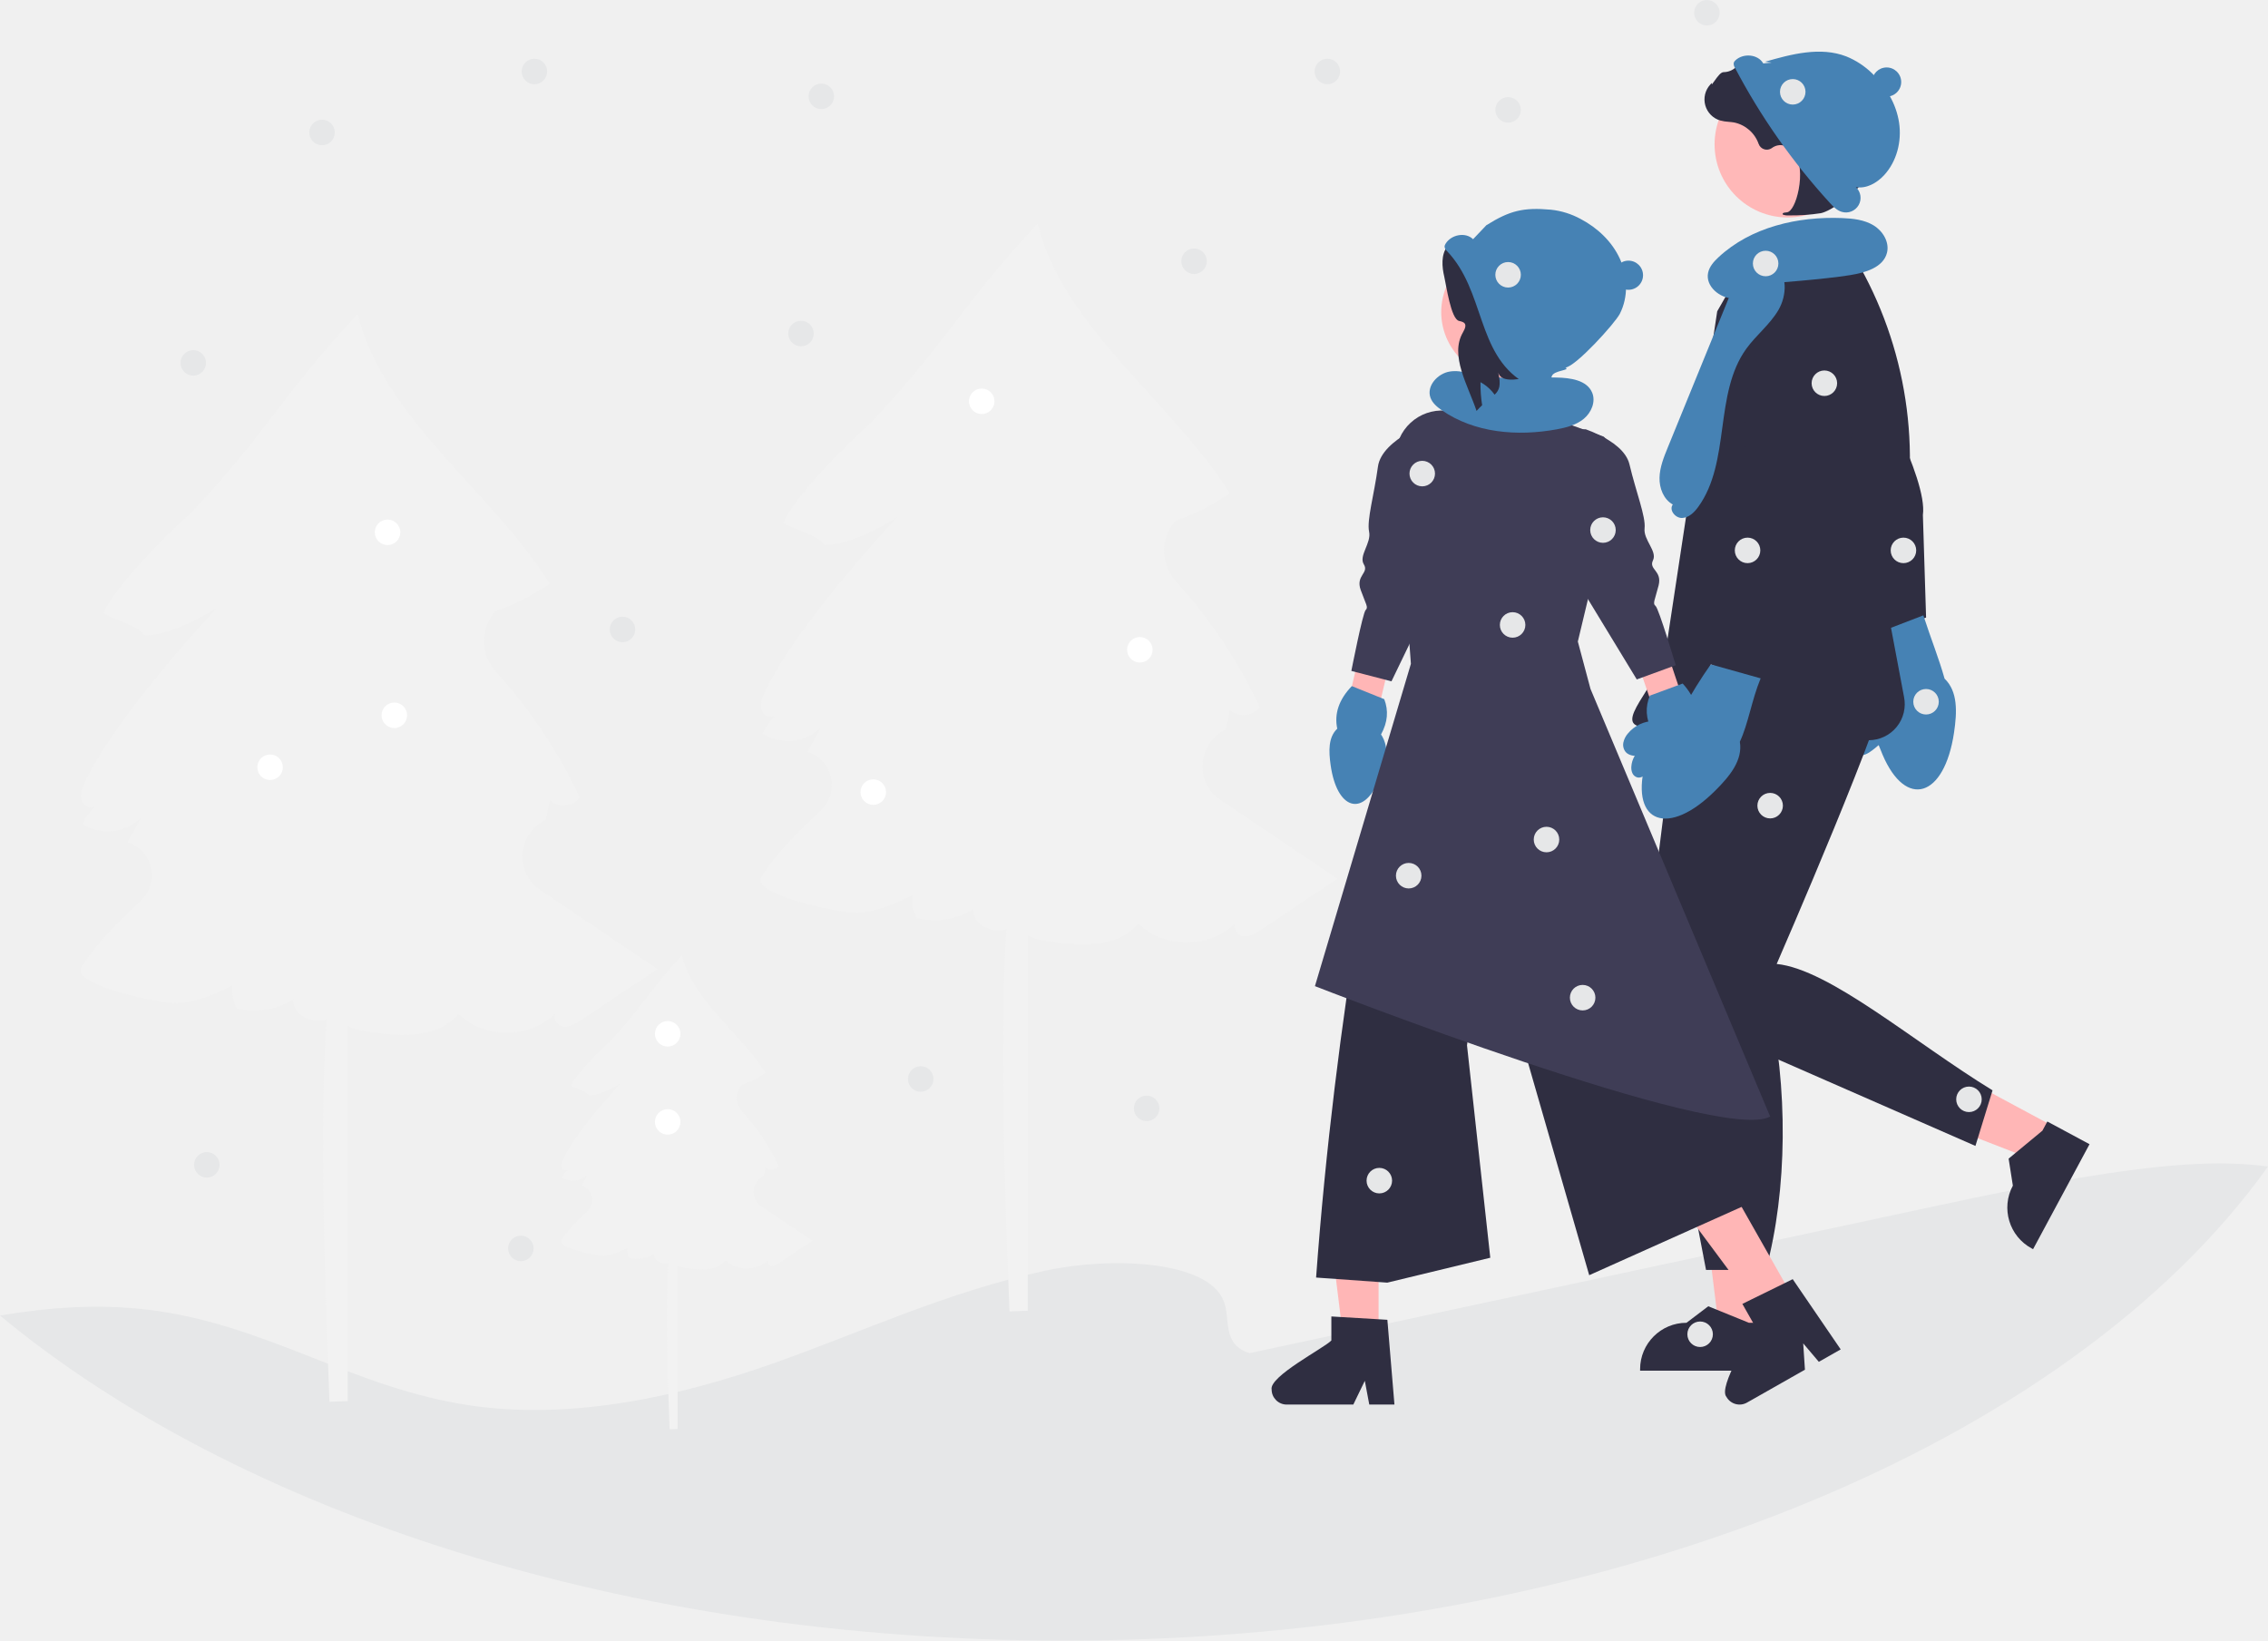
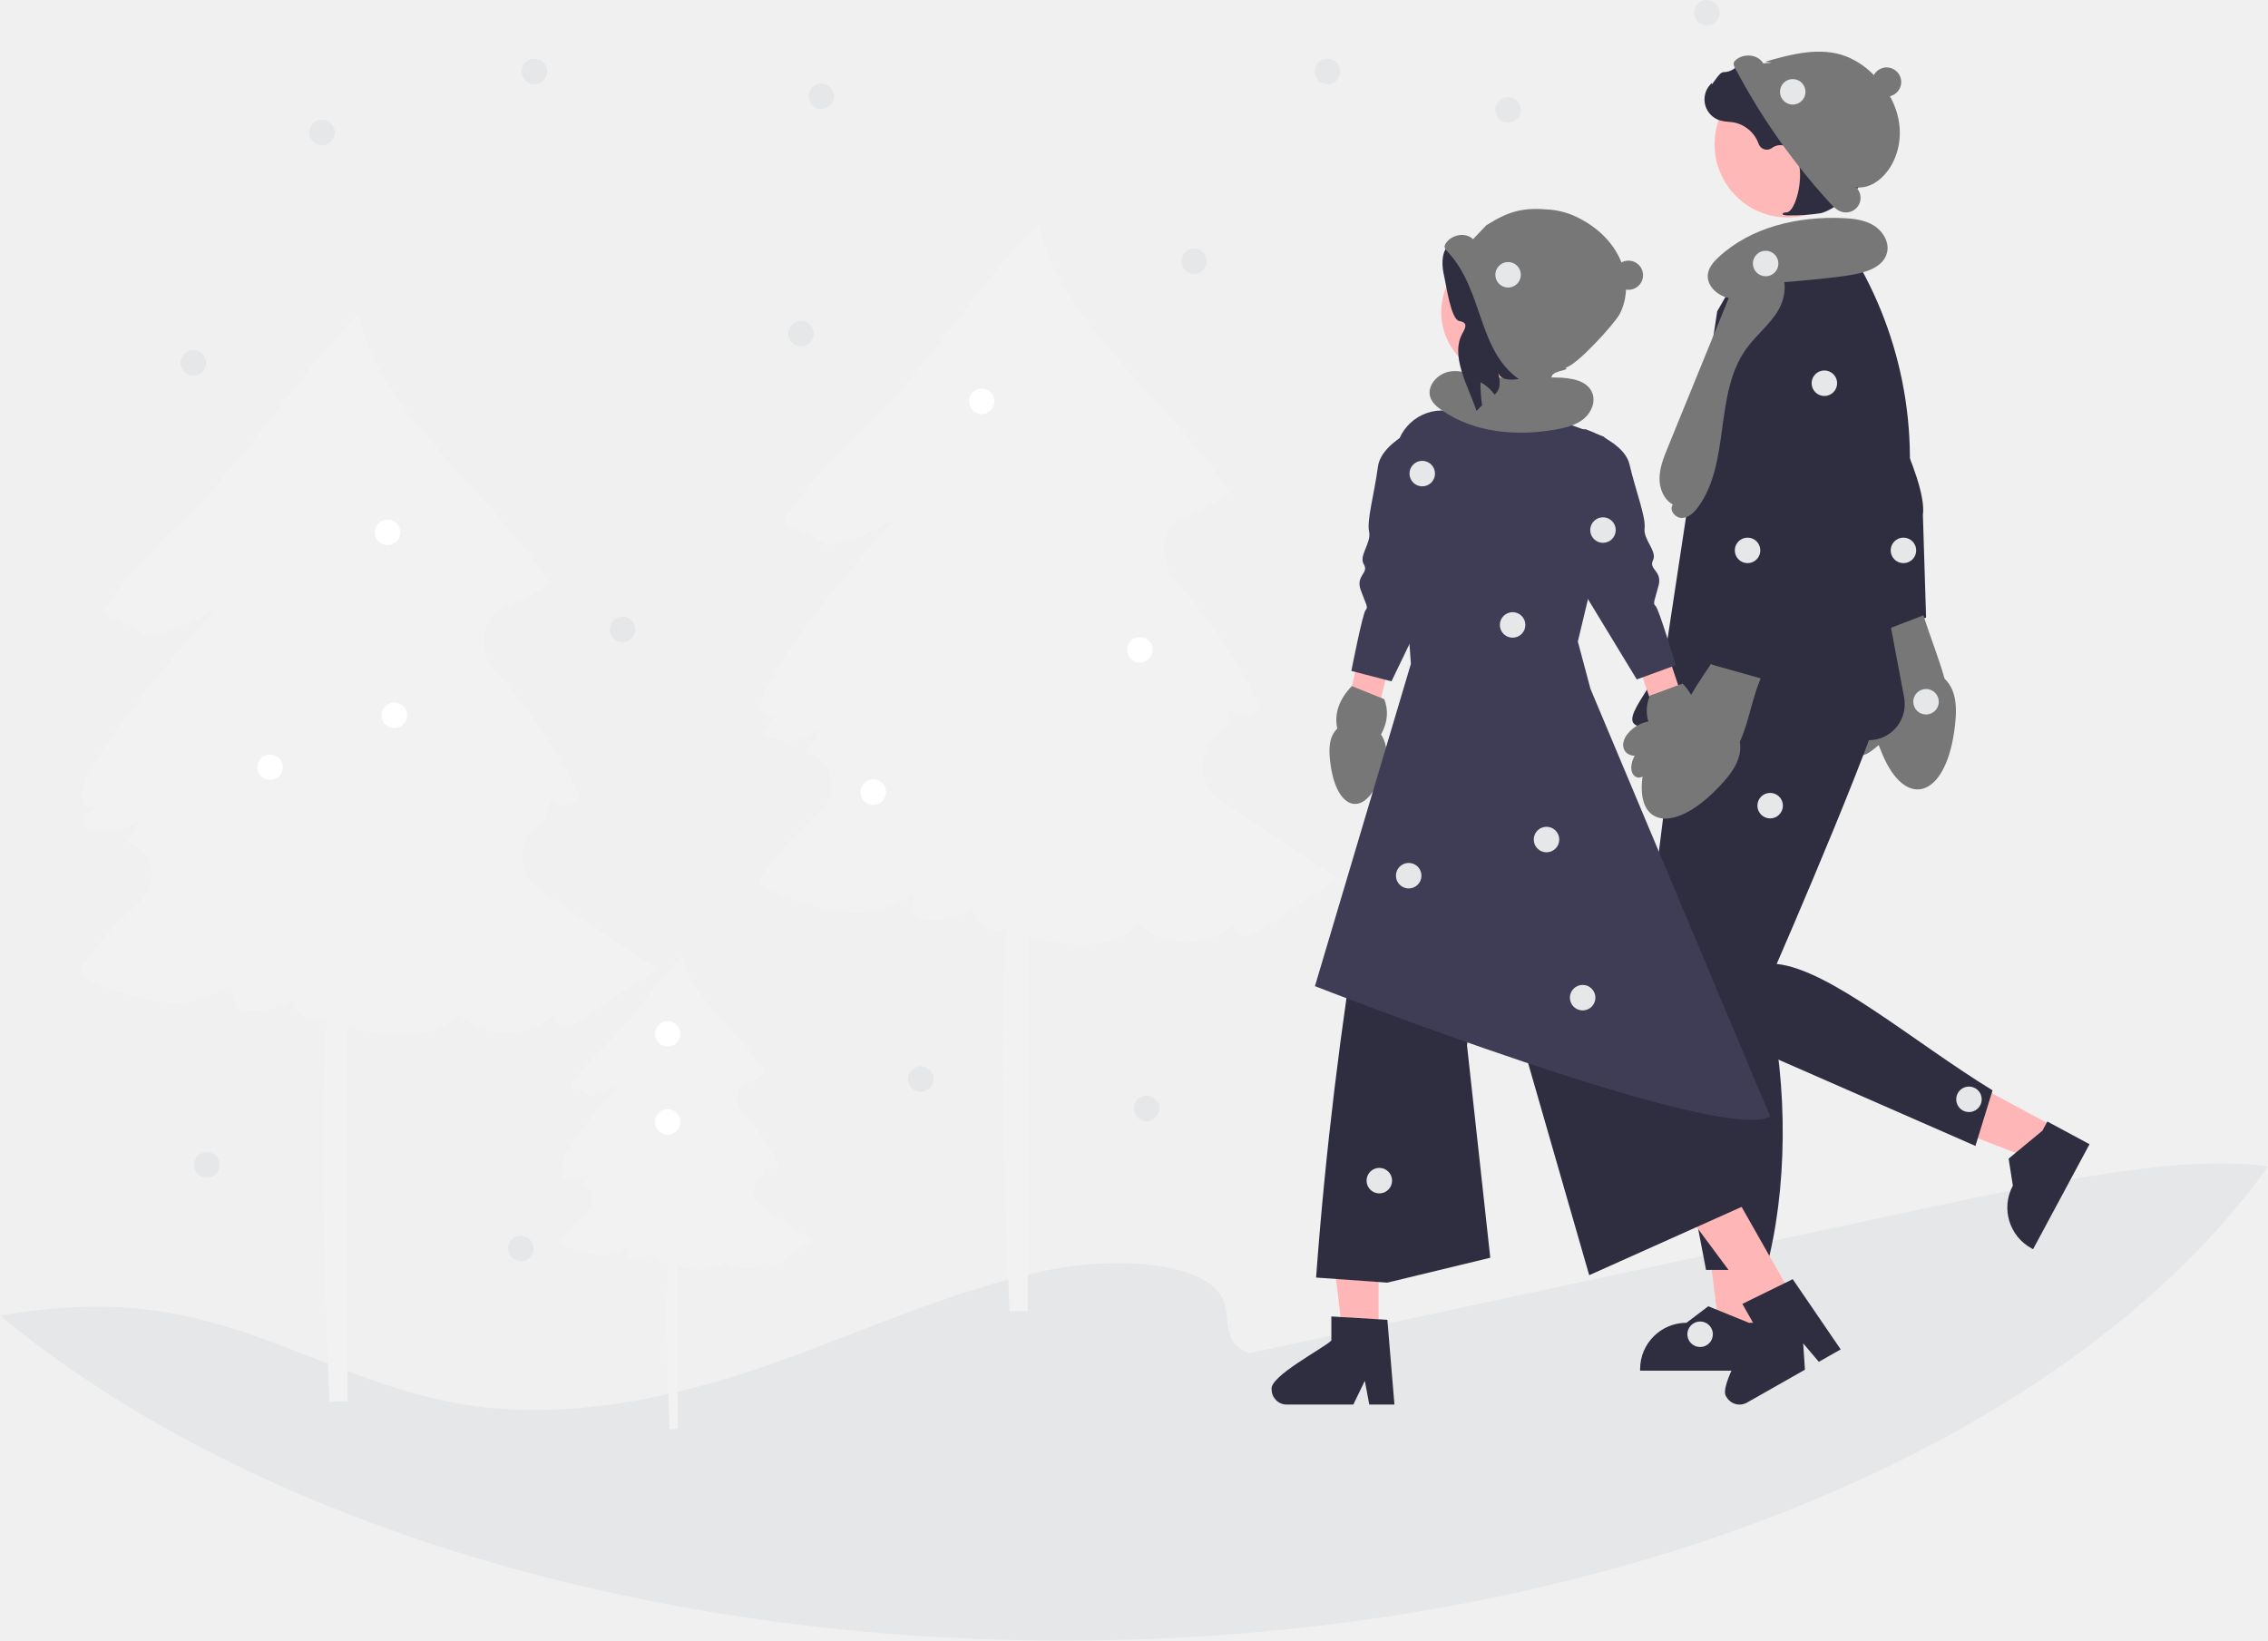
<svg xmlns="http://www.w3.org/2000/svg" data-name="Layer 1" width="1003.919" height="726.262" viewBox="0 0 1003.919 726.262">
  <path d="M706.764,426.721a10.189,10.189,0,0,0-1.052-15.482l11.783-49.4-12.863-6.619-13.566,58.776a10.175,10.175,0,0,0,15.698,12.726Z" transform="translate(-98.04072 -86.86895)" fill="#ffb6b6" />
  <path d="M732.983,273.053s-23.297,7.841-25.002,20.398-4.997,23.687-3.915,28.772-4.712,10.616-2.325,14.485-3.701,4.899-1.403,11.289,3.514,7.694,2.209,8.91-6.337,26.966-6.337,26.966l17.759,4.604,25.228-52.288Z" transform="translate(-98.04072 -86.86895)" fill="#3f3d56" />
-   <path d="M709.343,411.999c.213.318.419.642.606.983a13.958,13.958,0,0,1,1.708,5.801,10.13,10.13,0,0,1,2.326,1.303,10.486,10.486,0,0,1,4.075,7.834,6.075,6.075,0,0,1-.538,2.97,3.355,3.355,0,0,1-2.293,1.844c-1.38.251-2.707-.586-3.815-1.447-.668-.519-1.316-1.064-1.946-1.628-.377.962-.778,1.924-1.196,2.887-7.018,16.187-18.476,12.596-21.231-6.978-.869-6.172-1.095-12.321,2.929-16.124-1.368-6.525.651-12.817,6.442-18.849l14.36,5.781C712.725,401.407,712.322,406.609,709.343,411.999Z" transform="translate(-98.04072 -86.86895)" fill="#4682b4" />
+   <path d="M709.343,411.999c.213.318.419.642.606.983a13.958,13.958,0,0,1,1.708,5.801,10.13,10.13,0,0,1,2.326,1.303,10.486,10.486,0,0,1,4.075,7.834,6.075,6.075,0,0,1-.538,2.97,3.355,3.355,0,0,1-2.293,1.844c-1.38.251-2.707-.586-3.815-1.447-.668-.519-1.316-1.064-1.946-1.628-.377.962-.778,1.924-1.196,2.887-7.018,16.187-18.476,12.596-21.231-6.978-.869-6.172-1.095-12.321,2.929-16.124-1.368-6.525.651-12.817,6.442-18.849l14.36,5.781C712.725,401.407,712.322,406.609,709.343,411.999Z" transform="translate(-98.04072 -86.86895)" fill="#777777" />
  <path d="M1101.959,603.271c-88.076,123.35-293.614,209.86-533.128,209.86-194.005,0-365.735-56.76-470.791-143.9,21.317-3.59,42.819-5.21,64.893-2.65,52.94,6.15,91.556,35.11,144.025,42.56,45.358,6.44,92.665-4.42,132.794-18.54,40.146-14.13,77.3-31.86,121.178-41.27,29.101-6.24,71.617-4.51,78.745,13.4,3.245,8.17-.975,19.17,11.465,23.15q147.9-31.725,295.799-63.46c31.959-6.85,64.035-13.73,97.272-17.94C1063.108,602.091,1083.5,600.721,1101.959,603.271Z" transform="translate(-98.04072 -86.86895)" fill="#e6e7e8" />
  <path d="M338.934,450.098q.364-.2.714-.413.897-4.296,1.794-8.593c3.52,3.656,10.443,2.966,13.172-1.313a223.697,223.697,0,0,0-37.121-55.63,20.048,20.048,0,0,1-.288-26.594q.087-.101.172-.203a94.917,94.917,0,0,0,23.967-12.102c-25.292-40.636-73.52-72.919-84.984-119.389-34.487,37.035-38.358,50.078-72.845,87.113,0,0-32.655,29.467-39.704,45.303,1.732,1.819,17.237,6.185,17.833,9.761,11.824.948,32.309-12.012,32.309-12.012s-44.712,47.668-58.287,77.029c-1.222,2.644-2.383,5.663-1.359,8.39.818,2.177,3.751,3.432,5.64,2.567a24.184,24.184,0,0,0-5.335,7.639,20.774,20.774,0,0,0,25.628-2.581q-2.836,5.299-5.672,10.598l.003.008a15.446,15.446,0,0,1,5.726,25.987c-11.733,10.913-22.455,22.383-26.383,29.937-3.696,7.106,34.251,15.672,42.786,15.321,8.535-.351,16.513-4.102,24.222-7.782a17.92,17.92,0,0,0,1.932,10.196,32.607,32.607,0,0,0,24.973-4.037c-.46,9.506,15.924,13.269,19.658,4.514-1.401,5.147,5.41,8.333,10.661,9.265,14.985,2.66,33.068,4.277,42.818-7.408,11.223,11.316,31.788,11.101,42.946-.175-1.098,1.945.583,5.219,3.069,5.735,2.93.608,5.781-1.133,8.268-2.796q16.892-11.293,33.785-22.587l-51.851-34.954C325.896,473.284,327,456.64,338.934,450.098Z" transform="translate(-98.04072 -86.86895)" fill="#f2f2f2" />
  <path d="M251.959,514.58v192.55q-4.035.075-8.07.29c-2.56-64.12-4.18-124.83-1.38-169.19.54-8.52,1.24-16.43,2.13-23.65Z" transform="translate(-98.04072 -86.86895)" fill="#f2f2f2" />
  <path d="M639.934,410.098q.364-.2.714-.413.897-4.296,1.794-8.593c3.52,3.656,10.443,2.966,13.172-1.313a223.697,223.697,0,0,0-37.121-55.63,20.048,20.048,0,0,1-.288-26.594q.087-.101.172-.203a94.917,94.917,0,0,0,23.967-12.102c-25.292-40.636-73.52-72.919-84.984-119.389-34.487,37.035-38.358,50.078-72.845,87.113,0,0-32.655,29.467-39.704,45.303,1.732,1.819,17.237,6.185,17.833,9.761,11.824.948,32.309-12.012,32.309-12.012s-44.712,47.668-58.287,77.029c-1.222,2.644-2.383,5.663-1.359,8.39.818,2.177,3.751,3.432,5.64,2.567a24.184,24.184,0,0,0-5.335,7.639,20.774,20.774,0,0,0,25.628-2.581q-2.836,5.299-5.672,10.598l.003.008a15.446,15.446,0,0,1,5.726,25.987c-11.733,10.913-22.455,22.383-26.383,29.937-3.696,7.106,34.251,15.672,42.786,15.321,8.535-.351,16.513-4.102,24.222-7.782a17.92,17.92,0,0,0,1.932,10.196,32.607,32.607,0,0,0,24.973-4.037c-.46,9.506,15.924,13.269,19.658,4.514-1.401,5.147,5.41,8.333,10.661,9.265,14.985,2.66,33.068,4.277,42.818-7.408,11.223,11.316,31.788,11.101,42.946-.175-1.098,1.945.583,5.219,3.069,5.735,2.93.608,5.781-1.133,8.268-2.796q16.892-11.293,33.785-22.587l-51.851-34.954C626.896,433.284,628,416.64,639.934,410.098Z" transform="translate(-98.04072 -86.86895)" fill="#f2f2f2" />
  <path d="M552.959,474.58v192.55q-4.035.075-8.07.29c-2.56-64.12-4.18-124.83-1.38-169.19.54-8.52,1.24-16.43,2.13-23.65Z" transform="translate(-98.04072 -86.86895)" fill="#f2f2f2" />
  <path d="M435.841,607.495q.159-.087.311-.18.391-1.871.781-3.742a3.841,3.841,0,0,0,5.737-.572,97.431,97.431,0,0,0-16.168-24.23,8.732,8.732,0,0,1-.126-11.583q.038-.044.075-.089a41.341,41.341,0,0,0,10.439-5.271c-11.016-17.699-32.022-31.76-37.015-52-15.021,16.131-16.707,21.812-31.728,37.942,0,0-14.223,12.834-17.293,19.732.754.792,7.507,2.694,7.767,4.252,5.15.413,14.072-5.232,14.072-5.232S353.22,587.283,347.307,600.071a4.881,4.881,0,0,0-.592,3.654,1.996,1.996,0,0,0,2.456,1.118,10.534,10.534,0,0,0-2.324,3.327,9.048,9.048,0,0,0,11.162-1.124q-1.235,2.308-2.471,4.616l.001.004a6.727,6.727,0,0,1,2.494,11.319c-5.111,4.753-9.78,9.749-11.491,13.039-1.61,3.095,14.918,6.826,18.636,6.673s7.192-1.786,10.55-3.39a7.805,7.805,0,0,0,.842,4.441,14.202,14.202,0,0,0,10.877-1.758c-.2,4.141,6.936,5.779,8.562,1.966-.61,2.242,2.356,3.629,4.644,4.035,6.527,1.159,14.403,1.863,18.649-3.227,4.888,4.929,13.845,4.835,18.705-.076a1.912,1.912,0,0,0,1.337,2.498c1.276.265,2.518-.494,3.601-1.218q7.357-4.919,14.715-9.838l-22.584-15.224A7.841,7.841,0,0,1,435.841,607.495Z" transform="translate(-98.04072 -86.86895)" fill="#f2f2f2" />
  <path d="M397.959,635.58v83.865q-1.757.033-3.515.126c-1.115-27.927-1.821-54.37-.601-73.691.235-3.711.54-7.156.928-10.301Z" transform="translate(-98.04072 -86.86895)" fill="#f2f2f2" />
  <path d="M926.025,274.499l-22.415,10.257c.522,16.07,17.919,48.551,17.919,48.551l10.61,60.657a10.883,10.883,0,1,0,18.691-2.3l-2.75-76.775Z" transform="translate(-98.04072 -86.86895)" fill="#ffb8b8" />
  <path d="M886.122,219.619l0,0a26.007,26.007,0,0,1,35.861,17.785l3.582,15.146s25.93,45.996,23.635,62.302l1.412,45.395-24.285,8.42-10.888-45.786s-6.985-22.015-16.714-28.585c-5.958-4.023-18.166-23.301-25.855-40.425A25.941,25.941,0,0,1,886.122,219.619Z" transform="translate(-98.04072 -86.86895)" fill="#2f2e41" />
-   <path d="M929.977,390.614c-.319.465-.629.939-.911,1.439a20.405,20.405,0,0,0-2.594,8.534,14.913,14.913,0,0,0-3.468,1.873,15.319,15.319,0,0,0-6.132,11.486,8.975,8.975,0,0,0,.771,4.401,5.039,5.039,0,0,0,3.39,2.777c2.049.402,4.028-.806,5.683-2.052.998-.752,1.966-1.542,2.908-2.362.55,1.43,1.138,2.861,1.748,4.294,10.27,24.081,27.329,19.031,31.613-9.834,1.351-9.101,1.747-18.184-4.194-23.895-2.455-8.806-6.168-18.013-9.388-28.002L928.01,367.494C928.305,373.675,929.67,381.069,929.977,390.614Z" transform="translate(-98.04072 -86.86895)" fill="#4682b4" />
+   <path d="M929.977,390.614c-.319.465-.629.939-.911,1.439a20.405,20.405,0,0,0-2.594,8.534,14.913,14.913,0,0,0-3.468,1.873,15.319,15.319,0,0,0-6.132,11.486,8.975,8.975,0,0,0,.771,4.401,5.039,5.039,0,0,0,3.39,2.777c2.049.402,4.028-.806,5.683-2.052.998-.752,1.966-1.542,2.908-2.362.55,1.43,1.138,2.861,1.748,4.294,10.27,24.081,27.329,19.031,31.613-9.834,1.351-9.101,1.747-18.184-4.194-23.895-2.455-8.806-6.168-18.013-9.388-28.002L928.01,367.494C928.305,373.675,929.67,381.069,929.977,390.614Z" transform="translate(-98.04072 -86.86895)" fill="#777777" />
  <polygon points="778.139 588.874 760.983 588.873 752.82 522.694 778.143 522.695 778.139 588.874" fill="#ffb6b6" />
  <path d="M876.784,693.641l-52.761-.002V692.972a20.537,20.537,0,0,1,20.536-20.536h.001l9.637-7.311,17.981,7.313,4.606 0Z" transform="translate(-98.04072 -86.86895)" fill="#2f2e41" />
  <polygon points="908.868 498.569 900.743 513.68 838.589 489.531 850.581 467.228 908.868 498.569" fill="#ffb6b6" />
  <path d="M1022.959,593.381l-24.986,46.469-.588-.316a20.537,20.537,0,0,1-8.363-27.812l.001-.001-1.876-11.951,14.955-12.375,2.181-4.056Z" transform="translate(-98.04072 -86.86895)" fill="#2f2e41" />
  <path d="M843.742,372.681l-15.143,121.143,7.571,40.615,136.286,59.707,7.571-24.607c-34.836-21.317-72.076-53.578-95.541-55.95,0,0,51.059-117.247,49.166-126.711S843.742,372.681,843.742,372.681Z" transform="translate(-98.04072 -86.86895)" fill="#2f2e41" />
  <path d="M841.134,493.474,833.212,544.633l19.995,104.406h26.5c9.52-35.081,10.011-81.188.946-120.197Z" transform="translate(-98.04072 -86.86895)" fill="#2f2e41" />
  <path d="M858.159,224.668l12.216-21.287,13.117-10.522,24.607-3.786,6.837,5.257,0,0a174.781,174.781,0,0,1,25.62,127.428l-6.718,36.387,6.992,37.144a15.973,15.973,0,0,1-15.564,19.264L826.672,408.666c-16.927.07,6.404-18.538,8.941-35.274Z" transform="translate(-98.04072 -86.86895)" fill="#2f2e41" />
  <path d="M906.085,297.969l-24.401-3.495c-8.253,13.799-11.185,50.529-11.185,50.529l-23.88,56.759a10.883,10.883,0,1,0,16.966,8.174l39.209-66.065Z" transform="translate(-98.04072 -86.86895)" fill="#ffb8b8" />
  <path d="M902.201,230.227l0,0a26.007,26.007,0,0,1,20.545,34.354l-5.178,14.677s-2.601,52.717-13.351,65.191L877.561,390.491l-25.445-10.905,14.54-46.043s10.389-22.901,5.759-33.689c-2.836-6.606-2.678-29.424.116-47.986A25.941,25.941,0,0,1,902.201,230.227Z" transform="translate(-98.04072 -86.86895)" fill="#2f2e41" />
  <circle cx="791.308" cy="63.918" r="32.356" fill="#ffb8b8" />
  <path d="M889.896,182.224a83.145,83.145,0,0,0,14.144-.988c4.637-.943,15.01-8.544,17.902-13.119h0c2.148-3.399,3.522-8.706,4.297-12.559a37.168,37.168,0,0,0-6.501-29.507,11.743,11.743,0,0,0-4.743-4.048c-.17-.066-.345-.125-.521-.176a14.488,14.488,0,0,1-7.207-4.46,11.952,11.952,0,0,0-1.198-1.233,17.847,17.847,0,0,0-7.446-3.739c-4.426-1.185-10.832-.009-19.039,3.498-4.123,1.762-8.632,1.124-12.101.372a1.135,1.135,0,0,0-1.069.366,8.012,8.012,0,0,1-5.446,2.171c-1.24.054-2.541,1.771-4.113,4.01-.357.508-.773,1.101-1.073,1.462l-.04-.693-.701.773a9.723,9.723,0,0,0,4.39,15.841,18.961,18.961,0,0,0,3.814.608c.781.07,1.588.143,2.362.277a14.659,14.659,0,0,1,10.893,9.513,3.834,3.834,0,0,0,5.786,1.861,6.334,6.334,0,0,1,5.772-1.051,4.205,4.205,0,0,1,1.859,2.108,5.48,5.48,0,0,0,2.079,2.426c3.142,1.62,3.359,8.797,2.23,14.78-1.088,5.767-3.238,9.939-5.229,10.145-1.533.159-1.708.267-1.819.539l-.099.243.172.227A6.261,6.261,0,0,0,889.896,182.224Z" transform="translate(-98.04072 -86.86895)" fill="#2f2e41" />
-   <path d="M933.304,198.765c-1.653,6.568-9.674,8.816-16.359,9.905-11.143,1.814-34.69,3.556-34.69,3.556-5.13,3.366-10.664,6.857-16.799,6.803s-12.589-5.411-11.333-11.417c.572-2.737,2.549-4.948,4.593-6.855,14.37-13.408,35.102-18.138,54.74-17.356,4.814.192,9.804.74,13.921,3.241C931.494,189.144,934.479,194.093,933.304,198.765Z" transform="translate(-98.04072 -86.86895)" fill="#4682b4" />
-   <path d="M832.619,298.345c.11-4.64,1.889-9.057,3.642-13.354l14.545-35.656q7.16-17.553,14.321-35.106c1.248-3.058,2.587-6.245,5.13-8.354,4.464-3.702,11.001-2.923,16.717-1.942l-3.59-.073c6.073,4.309,5.631,13.807,1.873,20.236-3.757,6.429-9.881,11.125-14.235,17.165-14.408,19.989-6.817,49.989-21.24,69.966-1.763,2.441-4.167,4.838-7.177,4.942s-5.913-3.553-4.107-5.962C834.432,307.968,832.51,302.985,832.619,298.345Z" transform="translate(-98.04072 -86.86895)" fill="#4682b4" />
-   <path d="M843.076,400.684c-.533.182-1.065.377-1.59.61a20.405,20.405,0,0,0-7.179,5.293,14.913,14.913,0,0,0-3.9-.57,15.319,15.319,0,0,0-11.78,5.546,8.975,8.975,0,0,0-2.011,3.99,5.039,5.039,0,0,0,1.059,4.252c1.403,1.546,3.711,1.761,5.783,1.75,1.249-.006,2.498-.062,3.743-.157-.413,1.475-.797,2.974-1.163,4.488-6.153,25.446,10.543,31.59,31.225,11.004,6.521-6.491,12.266-13.537,10.914-21.667,3.798-8.154,5.171-18.272,9.203-28.063l-22.066-6.191A196.068,196.068,0,0,0,843.076,400.684Z" transform="translate(-98.04072 -86.86895)" fill="#4682b4" />
+   <path d="M933.304,198.765c-1.653,6.568-9.674,8.816-16.359,9.905-11.143,1.814-34.69,3.556-34.69,3.556-5.13,3.366-10.664,6.857-16.799,6.803s-12.589-5.411-11.333-11.417c.572-2.737,2.549-4.948,4.593-6.855,14.37-13.408,35.102-18.138,54.74-17.356,4.814.192,9.804.74,13.921,3.241C931.494,189.144,934.479,194.093,933.304,198.765Z" transform="translate(-98.04072 -86.86895)" fill="#777777" />
+   <path d="M832.619,298.345c.11-4.64,1.889-9.057,3.642-13.354l14.545-35.656q7.16-17.553,14.321-35.106c1.248-3.058,2.587-6.245,5.13-8.354,4.464-3.702,11.001-2.923,16.717-1.942l-3.59-.073c6.073,4.309,5.631,13.807,1.873,20.236-3.757,6.429-9.881,11.125-14.235,17.165-14.408,19.989-6.817,49.989-21.24,69.966-1.763,2.441-4.167,4.838-7.177,4.942s-5.913-3.553-4.107-5.962C834.432,307.968,832.51,302.985,832.619,298.345Z" transform="translate(-98.04072 -86.86895)" fill="#777777" />
+   <path d="M843.076,400.684c-.533.182-1.065.377-1.59.61a20.405,20.405,0,0,0-7.179,5.293,14.913,14.913,0,0,0-3.9-.57,15.319,15.319,0,0,0-11.78,5.546,8.975,8.975,0,0,0-2.011,3.99,5.039,5.039,0,0,0,1.059,4.252c1.403,1.546,3.711,1.761,5.783,1.75,1.249-.006,2.498-.062,3.743-.157-.413,1.475-.797,2.974-1.163,4.488-6.153,25.446,10.543,31.59,31.225,11.004,6.521-6.491,12.266-13.537,10.914-21.667,3.798-8.154,5.171-18.272,9.203-28.063l-22.066-6.191A196.068,196.068,0,0,0,843.076,400.684Z" transform="translate(-98.04072 -86.86895)" fill="#777777" />
  <path d="M833.41,425.009a10.189,10.189,0,0,1-.447-15.512l-16.497-48.032,12.164-7.829,19.176,57.192a10.175,10.175,0,0,1-14.396,14.181Z" transform="translate(-98.04072 -86.86895)" fill="#ffb6b6" />
  <path d="M819.332,292.481c2.914,12.325,7.263,23.091,6.673,28.261-.583,5.156,5.718,10.111,3.716,14.187-1.998,4.086,4.154,4.523,2.49,11.099-1.67,6.59-2.754,7.999-1.345,9.084,1.419,1.08,8.918,26.232,8.918,26.232l-4.399,1.612-12.835,4.682-30.162-49.609.091-60.892,7.489-.24c1.798.674,3.79,1.483,5.776,2.458C811.812,282.283,817.949,286.612,819.332,292.481Z" transform="translate(-98.04072 -86.86895)" fill="#3f3d56" />
  <polygon points="610.225 591.987 594.541 591.986 587.079 531.488 610.228 531.489 610.225 591.987" fill="#ffb6b6" />
  <path d="M660.925,701.998a6.671,6.671,0,0,0,6.629,6.642h29.526l.915-1.896,4.176-8.618,1.617,8.618.358,1.896h11.137l-.159-1.909-2.97-35.612-3.885-.239-16.785-.994-4.123-.252v10.633C684.233,683.596,659.679,696.178,660.925,701.998Z" transform="translate(-98.04072 -86.86895)" fill="#2f2e41" />
  <polygon points="793.979 574.914 780.337 582.654 743.992 533.718 764.126 522.295 793.979 574.914" fill="#ffb6b6" />
  <path d="M862.265,705.273a6.64,6.64,0,0,0,9.042,2.506l1.551-.875h.013l24.117-13.696-.769-11.654,6.921,8.167,5.104-2.904,4.574-2.599-4.044-5.913-17.196-25.177-3.5,1.724-15.101,7.411-3.686,1.816,5.237,9.241C873.455,677.775,858.314,700.818,862.265,705.273Z" transform="translate(-98.04072 -86.86895)" fill="#2f2e41" />
  <path d="M786.103,381.884c21.018,13.928,41.825,147.738,36.364,145.553l49.54,92.325-70.513,31.608L755.131,490.386l-7.727,59.242,10.303,94.015-45.578,11.022-31.525-2.252c8.192-112.064,28.645-230.257,45.595-275.975Z" transform="translate(-98.04072 -86.86895)" fill="#2f2e41" />
  <path d="M802.061,391.822l79.53,189.317c-22.219,12.362-201.5-57.727-201.5-57.727L722.57,380.728l-6.75-91.758a20.51,20.51,0,0,1,22.034-20.324l15.968-11.829,22.731.784,15.205,16.795,9.084,3.246,7.058,2.516c1.427,1.285,2.984,2.767,4.477,4.4L801.212,350.999l-4.749,19.867Z" transform="translate(-98.04072 -86.86895)" fill="#3f3d56" />
-   <path d="M802.821,260.732c-2.306-5.635-9.73-6.616-15.817-6.734q-15.22-.297-30.441-.593l-.882,1.839c-4.993-2.343-10.361-4.746-15.814-3.919s-10.515,6.416-8.634,11.601c.857,2.363,2.897,4.079,4.959,5.516,14.493,10.105,33.543,11.679,50.92,8.486,4.26-.783,8.63-1.905,11.977-4.654C802.433,269.524,804.461,264.74,802.821,260.732Z" transform="translate(-98.04072 -86.86895)" fill="#4682b4" />
+   <path d="M802.821,260.732c-2.306-5.635-9.73-6.616-15.817-6.734q-15.22-.297-30.441-.593l-.882,1.839c-4.993-2.343-10.361-4.746-15.814-3.919s-10.515,6.416-8.634,11.601c.857,2.363,2.897,4.079,4.959,5.516,14.493,10.105,33.543,11.679,50.92,8.486,4.26-.783,8.63-1.905,11.977-4.654C802.433,269.524,804.461,264.74,802.821,260.732Z" transform="translate(-98.04072 -86.86895)" fill="#777777" />
  <circle cx="765.165" cy="225.016" r="29.166" transform="translate(-111.7734 309.6925) rotate(-28.80791)" fill="#ffb6b6" />
  <path d="M800.83,230.296c-1.607,6.136-4.577,12.123-9.501,16.111-4.935,3.988-28.143,13.436-30.103,5.348,1.31,5.65.521,7.808-1.587,9.828-.361-.489-.743-.957-1.136-1.413a18.374,18.374,0,0,0-5.13-4.115,59.063,59.063,0,0,0,.734,10.193,34.461,34.461,0,0,0-2.477,2.533c-3.753-11.187-11.981-24.587-6.024-34.774,2.364-4.043.393-4.596-1.701-5.06-3.655-.81-5.671-15.812-6.541-19.458-1.079-4.572-1.506-9.832,1.327-13.586s10-3.914,11.449.559l3.018-4.103c3.899-8.582,14.251-6.865,23.61-5.756,9.359,1.098,17.621,7.678,21.836,16.108C802.808,211.143,803.214,221.173,800.83,230.296Z" transform="translate(-98.04072 -86.86895)" fill="#2f2e41" />
-   <path d="M829.324,410.471c-.222.311-.437.629-.635.965a13.958,13.958,0,0,0-1.876,5.749,10.13,10.13,0,0,0-2.362,1.235,10.486,10.486,0,0,0-4.301,7.712,6.075,6.075,0,0,0,.452,2.984,3.355,3.355,0,0,0,2.239,1.91c1.373.291,2.723-.508,3.856-1.336.683-.499,1.346-1.025,1.993-1.571.349.972.722,1.946,1.111,2.921,6.545,16.384,18.103,13.127,21.425-6.359,1.047-6.144,1.452-12.284-2.46-16.202,1.557-6.483-.279-12.83-5.893-19.028l-14.522,5.362C826.25,399.785,826.503,404.997,829.324,410.471Z" transform="translate(-98.04072 -86.86895)" fill="#4682b4" />
+   <path d="M829.324,410.471c-.222.311-.437.629-.635.965a13.958,13.958,0,0,0-1.876,5.749,10.13,10.13,0,0,0-2.362,1.235,10.486,10.486,0,0,0-4.301,7.712,6.075,6.075,0,0,0,.452,2.984,3.355,3.355,0,0,0,2.239,1.91c1.373.291,2.723-.508,3.856-1.336.683-.499,1.346-1.025,1.993-1.571.349.972.722,1.946,1.111,2.921,6.545,16.384,18.103,13.127,21.425-6.359,1.047-6.144,1.452-12.284-2.46-16.202,1.557-6.483-.279-12.83-5.893-19.028l-14.522,5.362C826.25,399.785,826.503,404.997,829.324,410.471Z" transform="translate(-98.04072 -86.86895)" fill="#777777" />
  <circle cx="407.55" cy="477.647" r="5.647" fill="#e6e7e8" />
  <circle cx="236.55" cy="31.647" r="5.647" fill="#e6e7e8" />
  <circle cx="669.55" cy="276.647" r="5.647" fill="#e6e7e8" />
  <circle cx="781.55" cy="116.647" r="5.647" fill="#e6e7e8" />
  <circle cx="587.55" cy="31.647" r="5.647" fill="#e6e7e8" />
  <circle cx="363.55" cy="42.647" r="5.647" fill="#e6e7e8" />
  <circle cx="142.55" cy="58.647" r="5.647" fill="#e6e7e8" />
  <circle cx="230.55" cy="552.647" r="5.647" fill="#e6e7e8" />
  <circle cx="507.55" cy="490.647" r="5.647" fill="#e6e7e8" />
  <circle cx="773.55" cy="243.647" r="5.647" fill="#e6e7e8" />
  <circle cx="807.55" cy="169.647" r="5.647" fill="#e6e7e8" />
  <circle cx="667.55" cy="48.647" r="5.647" fill="#e6e7e8" />
  <circle cx="755.55" cy="5.647" r="5.647" fill="#e6e7e8" />
  <circle cx="700.55" cy="441.647" r="5.647" fill="#e6e7e8" />
  <circle cx="871.55" cy="486.647" r="5.647" fill="#e6e7e8" />
  <circle cx="852.55" cy="310.647" r="5.647" fill="#e6e7e8" />
  <circle cx="752.55" cy="590.647" r="5.647" fill="#e6e7e8" />
  <circle cx="684.55" cy="371.647" r="5.647" fill="#e6e7e8" />
  <circle cx="623.55" cy="387.647" r="5.647" fill="#e6e7e8" />
  <circle cx="610.55" cy="522.647" r="5.647" fill="#e6e7e8" />
  <circle cx="783.55" cy="356.647" r="5.647" fill="#e6e7e8" />
  <circle cx="842.55" cy="243.647" r="5.647" fill="#e6e7e8" />
  <circle cx="629.55" cy="209.647" r="5.647" fill="#e6e7e8" />
  <circle cx="709.55" cy="234.647" r="5.647" fill="#e6e7e8" />
  <circle cx="91.55" cy="515.647" r="5.647" fill="#e6e7e8" />
  <circle cx="119.55" cy="339.647" r="5.647" fill="#fff" />
  <circle cx="295.55" cy="496.647" r="5.647" fill="#fff" />
  <circle cx="295.55" cy="457.647" r="5.647" fill="#fff" />
  <circle cx="504.55" cy="287.647" r="5.647" fill="#fff" />
  <circle cx="434.55" cy="177.647" r="5.647" fill="#fff" />
  <circle cx="171.55" cy="235.647" r="5.647" fill="#fff" />
  <circle cx="174.55" cy="316.647" r="5.647" fill="#fff" />
  <circle cx="386.55" cy="350.647" r="5.647" fill="#fff" />
  <circle cx="354.55" cy="147.647" r="5.647" fill="#e6e7e8" />
  <circle cx="275.55" cy="278.647" r="5.647" fill="#e6e7e8" />
  <circle cx="85.55" cy="160.647" r="5.647" fill="#e6e7e8" />
  <circle cx="528.55" cy="115.647" r="5.647" fill="#e6e7e8" />
-   <circle cx="835.105" cy="36.308" r="6.451" fill="#4682b4" />
-   <path d="M878.532,114.936c-2.348-4.107-8.807-4.621-12.27-1.398a2.591,2.591,0,0,0-.771,1.073,3.041,3.041,0,0,0,.503,2.231,285.257,285.257,0,0,0,41.958,59.78c1.512,1.654,3.146,3.357,5.288,4.016a6.468,6.468,0,0,0,6.291-10.933c4.596.798,9.202-1.762,12.387-5.171,5.728-6.131,7.986-15.078,6.74-23.375s-5.757-15.908-11.819-21.709a35.373,35.373,0,0,0-11.583-7.62c-11.416-4.396-24.186-1.023-35.937,2.377l3.02.396" transform="translate(-98.04072 -86.86895)" fill="#4682b4" />
-   <circle cx="720.831" cy="121.835" r="6.451" fill="#4682b4" />
-   <path d="M750.092,192.758c-3.384-3.305-9.736-2.028-12.182,2.021a2.592,2.592,0,0,0-.448,1.243,3.041,3.041,0,0,0,1.095,2.008c16.84,17.673,12.964,45.169,33.745,57.98,1.908,1.176,3.946,2.365,6.187,2.412a6.669,6.669,0,0,0,6.41-4.902c.703-2.818,8.652-2.63,6.06-3.94,4.639-.493,21.948-19.615,24.075-23.767,3.827-7.467,3.544-16.69.071-24.328s-9.899-13.719-17.319-17.635a35.373,35.373,0,0,0-13.229-4.151c-12.183-1.096-18.23.388-28.597,6.88" transform="translate(-98.04072 -86.86895)" fill="#4682b4" />
+   <circle cx="835.105" cy="36.308" r="6.451" fill="#777777" />
+   <path d="M878.532,114.936c-2.348-4.107-8.807-4.621-12.27-1.398a2.591,2.591,0,0,0-.771,1.073,3.041,3.041,0,0,0,.503,2.231,285.257,285.257,0,0,0,41.958,59.78c1.512,1.654,3.146,3.357,5.288,4.016a6.468,6.468,0,0,0,6.291-10.933c4.596.798,9.202-1.762,12.387-5.171,5.728-6.131,7.986-15.078,6.74-23.375s-5.757-15.908-11.819-21.709a35.373,35.373,0,0,0-11.583-7.62c-11.416-4.396-24.186-1.023-35.937,2.377l3.02.396" transform="translate(-98.04072 -86.86895)" fill="#777777" />
+   <circle cx="720.831" cy="121.835" r="6.451" fill="#777777" />
+   <path d="M750.092,192.758c-3.384-3.305-9.736-2.028-12.182,2.021a2.592,2.592,0,0,0-.448,1.243,3.041,3.041,0,0,0,1.095,2.008c16.84,17.673,12.964,45.169,33.745,57.98,1.908,1.176,3.946,2.365,6.187,2.412a6.669,6.669,0,0,0,6.41-4.902c.703-2.818,8.652-2.63,6.06-3.94,4.639-.493,21.948-19.615,24.075-23.767,3.827-7.467,3.544-16.69.071-24.328s-9.899-13.719-17.319-17.635a35.373,35.373,0,0,0-13.229-4.151c-12.183-1.096-18.23.388-28.597,6.88" transform="translate(-98.04072 -86.86895)" fill="#777777" />
  <circle cx="793.55" cy="40.647" r="5.647" fill="#e6e7e8" />
  <circle cx="667.55" cy="121.647" r="5.647" fill="#e6e7e8" />
</svg>
